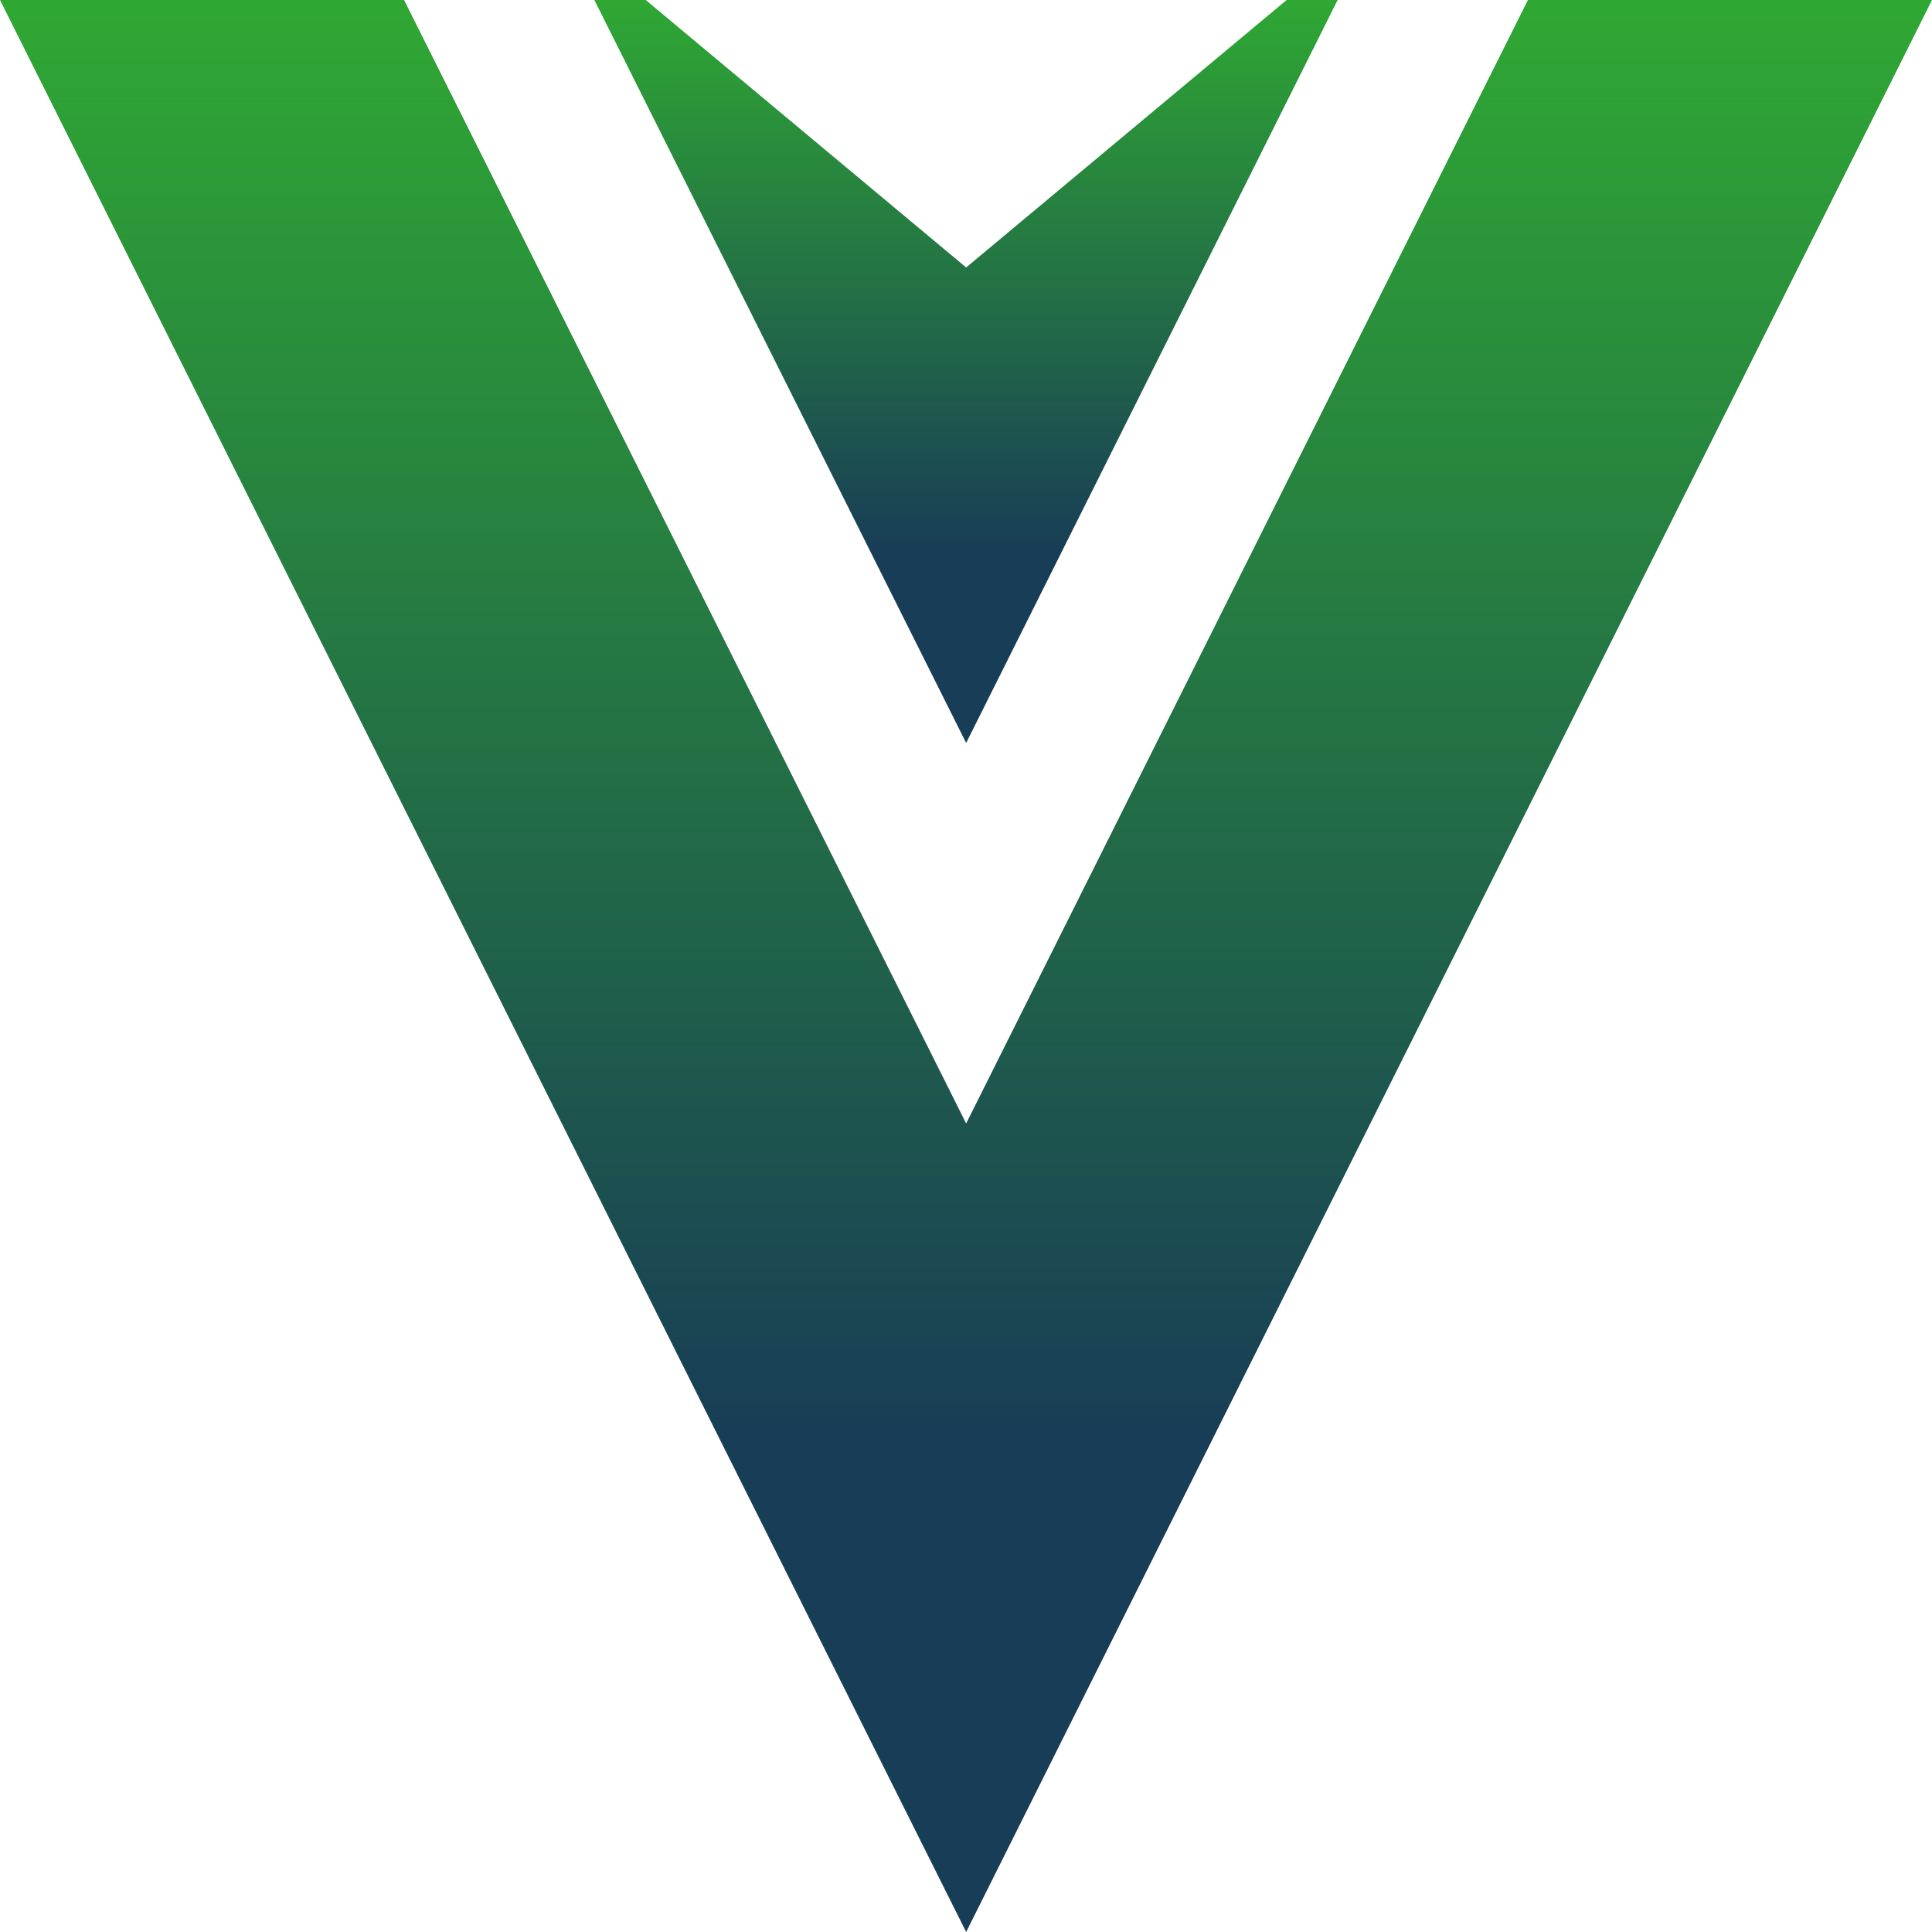
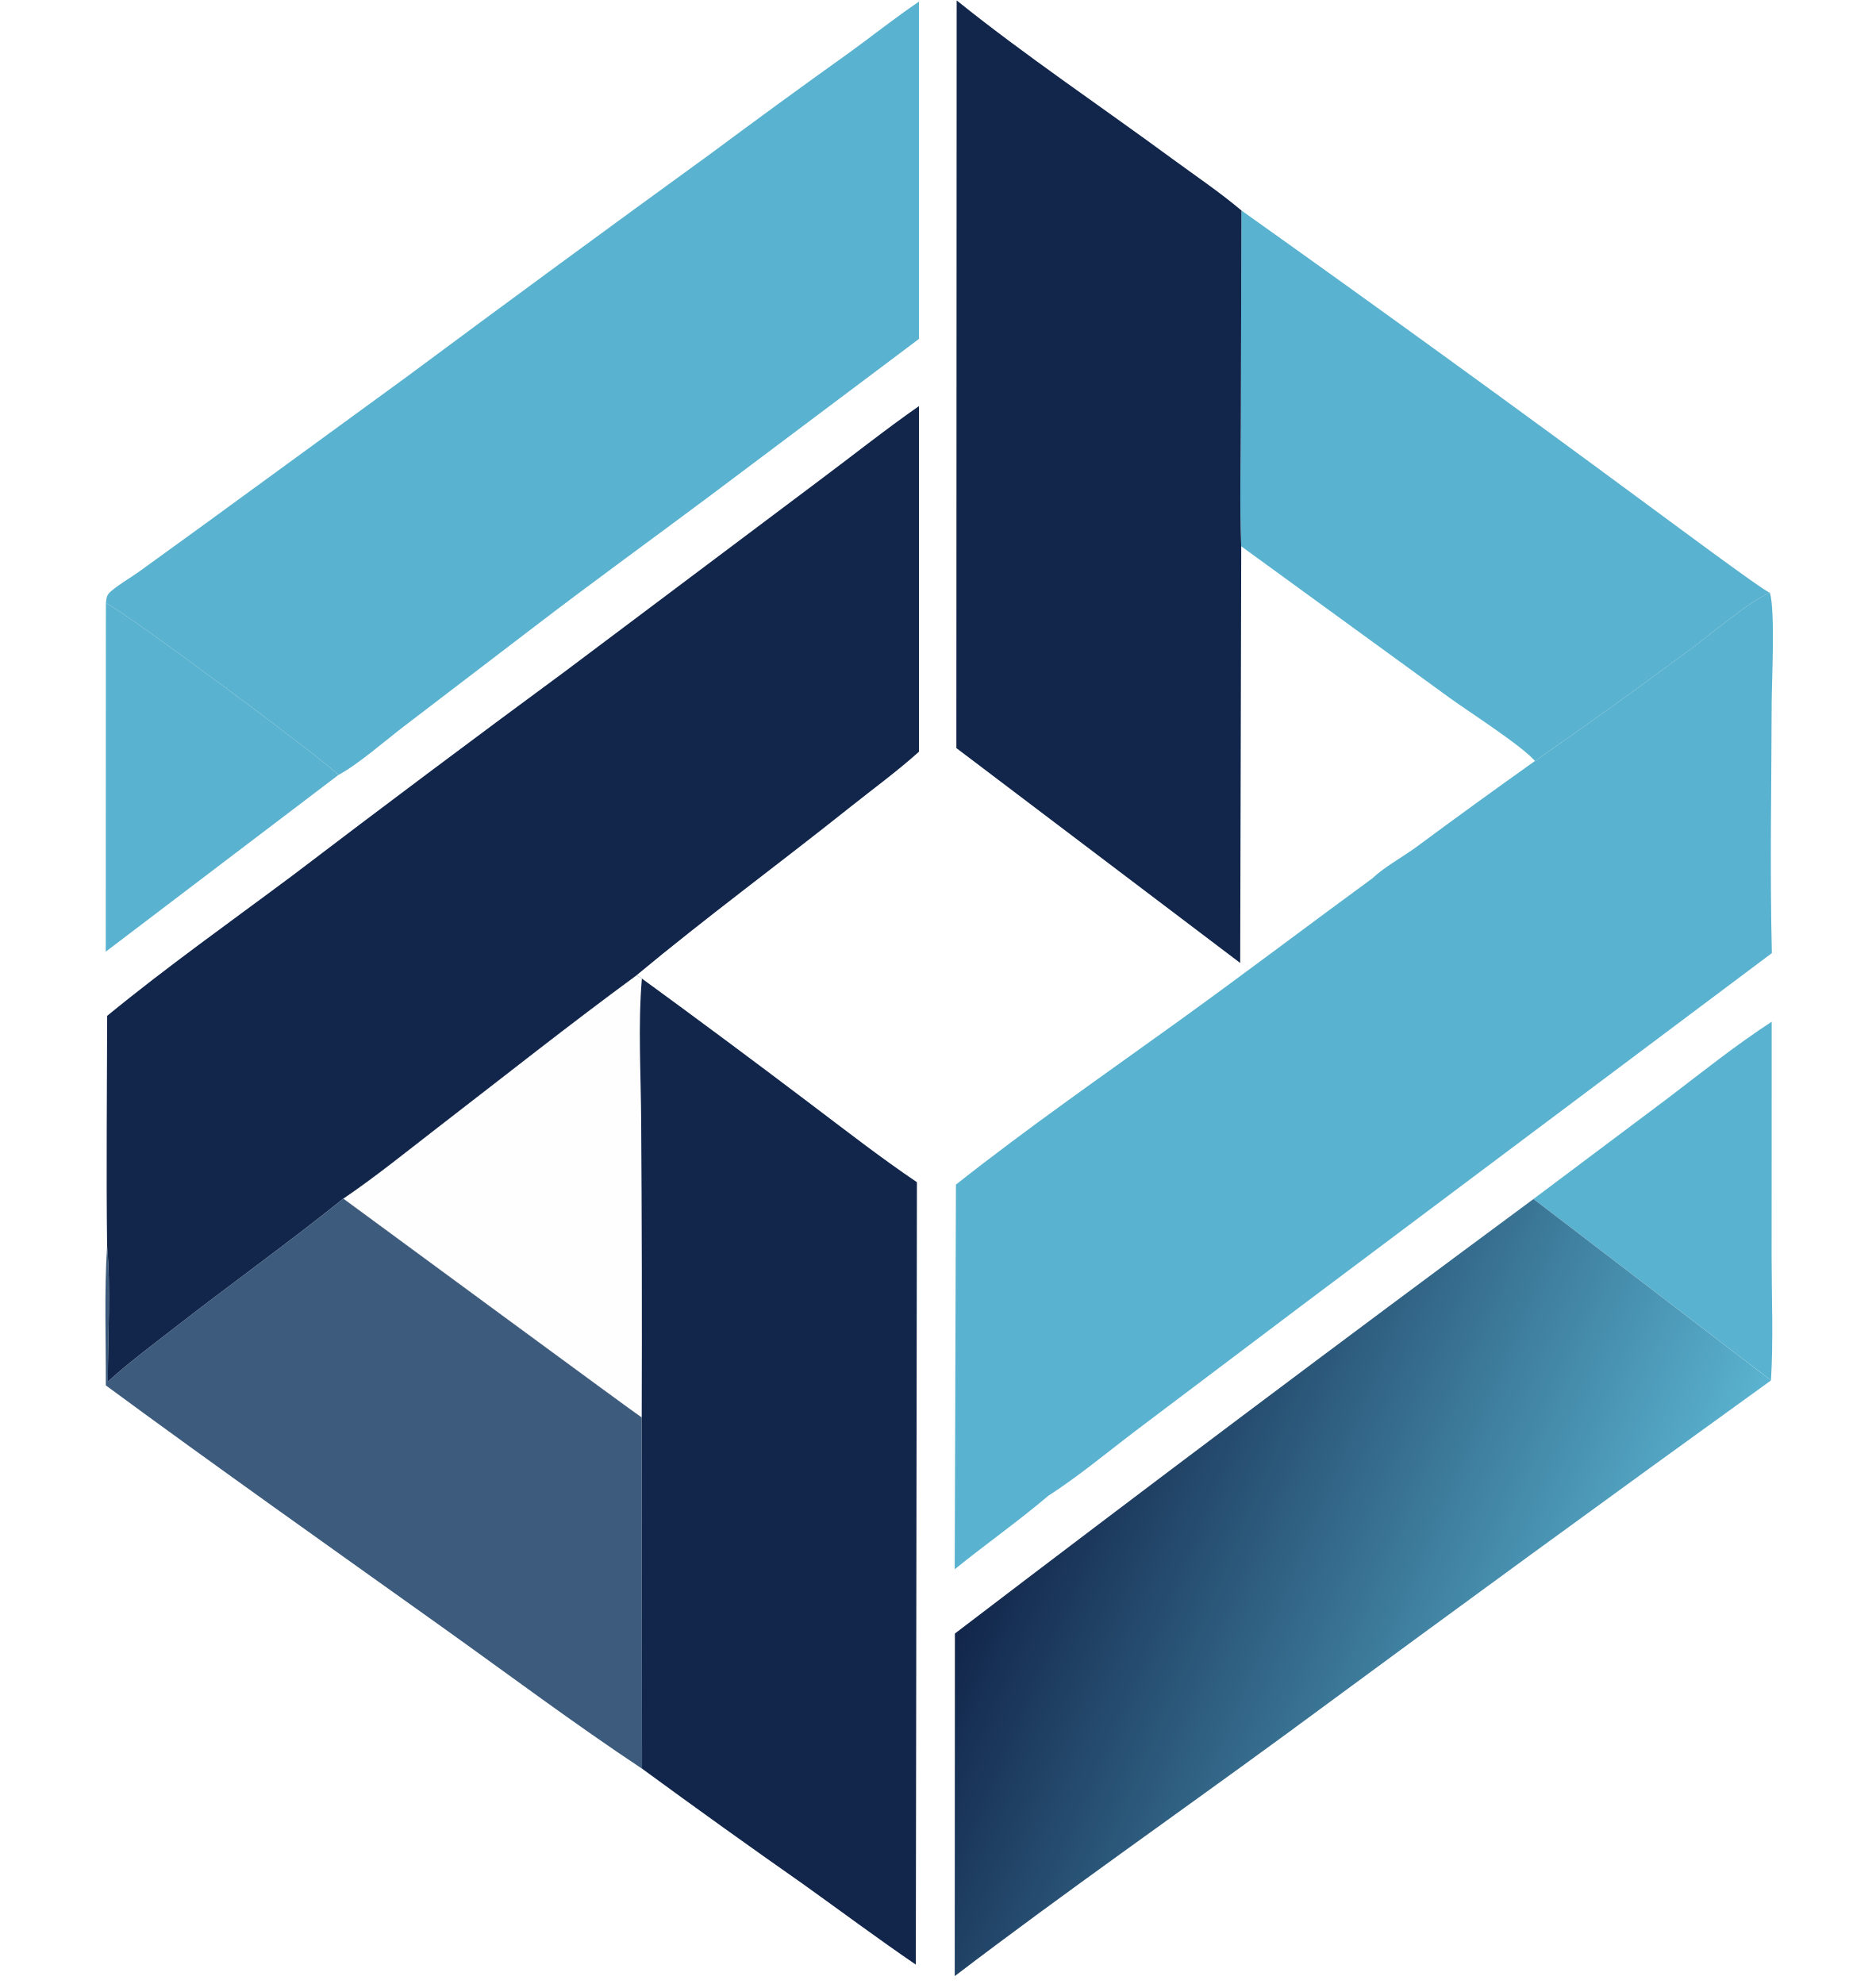
- <svg xmlns="http://www.w3.org/2000/svg" width="75" height="75" viewBox="0 0 75 75" fill="none">
-   <path d="M37.506 75L75 0H59.313L37.506 43.613L15.687 0H0L37.506 75Z" fill="url(#paint0_linear_17_20921)" />
-   <path d="M51.927 0H49.946L37.506 10.383L25.067 0H23.073L37.506 28.841L51.927 0Z" fill="url(#paint1_linear_17_20921)" />
+ <svg xmlns="http://www.w3.org/2000/svg" width="69" height="73" viewBox="0 0 69 73" fill="none">
+   <path d="M3.896 22.201C4.347 22.309 12.104 28.095 12.453 28.513L3.891 35.016L3.896 22.201Z" fill="#59B2CF" />
+   <path d="M56.426 44.116L61.351 40.422C62.616 39.458 63.858 38.463 65.191 37.594L65.188 46.288C65.189 47.778 65.256 49.306 65.164 50.79L56.426 44.116Z" fill="#59B2CF" />
+   <path d="M45.679 7.744C50.68 11.3 55.648 14.9 60.584 18.545C61.164 18.967 64.885 21.743 65.124 21.81C64.392 22.105 62.926 23.355 62.196 23.892C60.314 25.294 58.408 26.663 56.48 28C56.015 27.451 54.023 26.172 53.344 25.68L45.672 20.1C45.609 18.578 45.656 17.04 45.658 15.515L45.679 7.744Z" fill="#59B2CF" />
+   <path d="M3.969 50.836C4.735 50.138 5.58 49.511 6.397 48.874C8.461 47.265 10.595 45.741 12.634 44.102C13.522 44.752 23.551 52.137 23.612 52.153L23.623 65.077C21.12 63.417 18.703 61.604 16.257 59.859C12.129 56.913 7.979 53.981 3.894 50.975C3.9 49.278 3.831 47.54 3.941 45.848C4.083 47.37 3.967 49.272 3.969 50.836Z" fill="#3D5C7D" />
+   <path d="M35.201 0.015C37.686 2.016 40.536 3.932 43.124 5.835C43.978 6.462 44.87 7.061 45.679 7.744L45.658 15.515C45.656 17.039 45.609 18.577 45.672 20.1L45.634 35.432L35.19 27.525L35.201 0.015Z" fill="#12264B" />
+   <path d="M33.814 0.06V12.47L26.072 18.283C23.939 19.876 21.777 21.439 19.664 23.058L14.847 26.738C14.201 27.233 13.138 28.155 12.453 28.513C12.104 28.095 4.347 22.309 3.896 22.201C3.919 21.995 3.919 21.897 4.082 21.757C4.391 21.492 4.781 21.272 5.115 21.035L7.382 19.394L14.961 13.868C18.681 11.104 22.418 8.362 26.169 5.641C27.866 4.379 29.574 3.133 31.295 1.904C32.134 1.294 32.955 0.639 33.814 0.06Z" fill="#59B2CF" />
+   <path d="M35.136 60.105C42.192 54.722 49.289 49.393 56.426 44.117L65.164 50.792C59.215 55.083 53.289 59.406 47.386 63.76C43.308 66.748 39.15 69.647 35.13 72.71L35.136 60.105Z" fill="url(#paint0_linear_341_84)" />
+   <path d="M12.634 44.101C13.85 43.275 15.005 42.334 16.17 41.436C18.582 39.578 20.971 37.68 23.427 35.881L23.619 36.005C25.673 37.503 27.713 39.019 29.74 40.554C31.057 41.547 32.372 42.575 33.739 43.498L33.698 72.287C32.309 71.338 30.957 70.331 29.589 69.351C27.586 67.947 25.597 66.522 23.624 65.076L23.613 52.153C23.551 52.136 13.522 44.751 12.634 44.101Z" fill="#12264B" />
+   <path d="M12.634 44.101C13.85 43.275 15.005 42.334 16.17 41.436C18.582 39.578 20.971 37.68 23.427 35.881L23.619 36.005C23.47 37.735 23.586 39.571 23.593 41.311C23.618 44.925 23.625 48.539 23.613 52.153C23.551 52.136 13.522 44.751 12.634 44.101Z" fill="#FEFEFE" />
+   <path d="M33.814 14.941V27.659C33.001 28.39 32.092 29.052 31.236 29.734C28.647 31.797 25.972 33.764 23.427 35.88C20.971 37.679 18.582 39.577 16.17 41.435C15.005 42.333 13.85 43.274 12.634 44.1C10.595 45.74 8.461 47.264 6.397 48.873C5.58 49.51 4.735 50.137 3.969 50.835C3.967 49.27 4.083 47.369 3.941 45.847C3.906 43.025 3.938 40.199 3.943 37.377C6.141 35.575 8.489 33.911 10.767 32.211C14.081 29.687 17.415 27.19 20.769 24.72L30.139 17.685C31.363 16.772 32.562 15.816 33.814 14.941Z" fill="#12264B" />
+   <path d="M56.48 28C58.408 26.662 60.314 25.293 62.196 23.891C62.926 23.354 64.392 22.104 65.124 21.809C65.326 22.484 65.193 25.063 65.19 25.896C65.182 28.95 65.122 32.017 65.197 35.069L48.078 47.9L41.867 52.584C40.787 53.399 39.709 54.306 38.574 55.036C37.466 55.977 36.261 56.823 35.129 57.74L35.174 43.587C37.838 41.48 40.661 39.523 43.418 37.535C45.793 35.822 48.128 34.052 50.492 32.322C50.947 31.893 51.59 31.548 52.101 31.176C53.55 30.103 55.01 29.044 56.48 28Z" fill="#59B2CF" />
  <defs>
-     <linearGradient id="paint0_linear_17_20921" x1="37.5" y1="0" x2="37.5" y2="75" gradientUnits="userSpaceOnUse">
-       <stop stop-color="#2FA833" />
-       <stop offset="0.744" stop-color="#183D56" />
-     </linearGradient>
-     <linearGradient id="paint1_linear_17_20921" x1="37.5" y1="0" x2="37.5" y2="28.841" gradientUnits="userSpaceOnUse">
-       <stop stop-color="#2FA833" />
-       <stop offset="0.744" stop-color="#183D56" />
+     <linearGradient id="paint0_linear_341_84" x1="37.462" y1="54.916" x2="59.257" y2="64.077" gradientUnits="userSpaceOnUse">
+       <stop stop-color="#12264B" />
+       <stop offset="1" stop-color="#59B2CF" />
    </linearGradient>
  </defs>
</svg>
